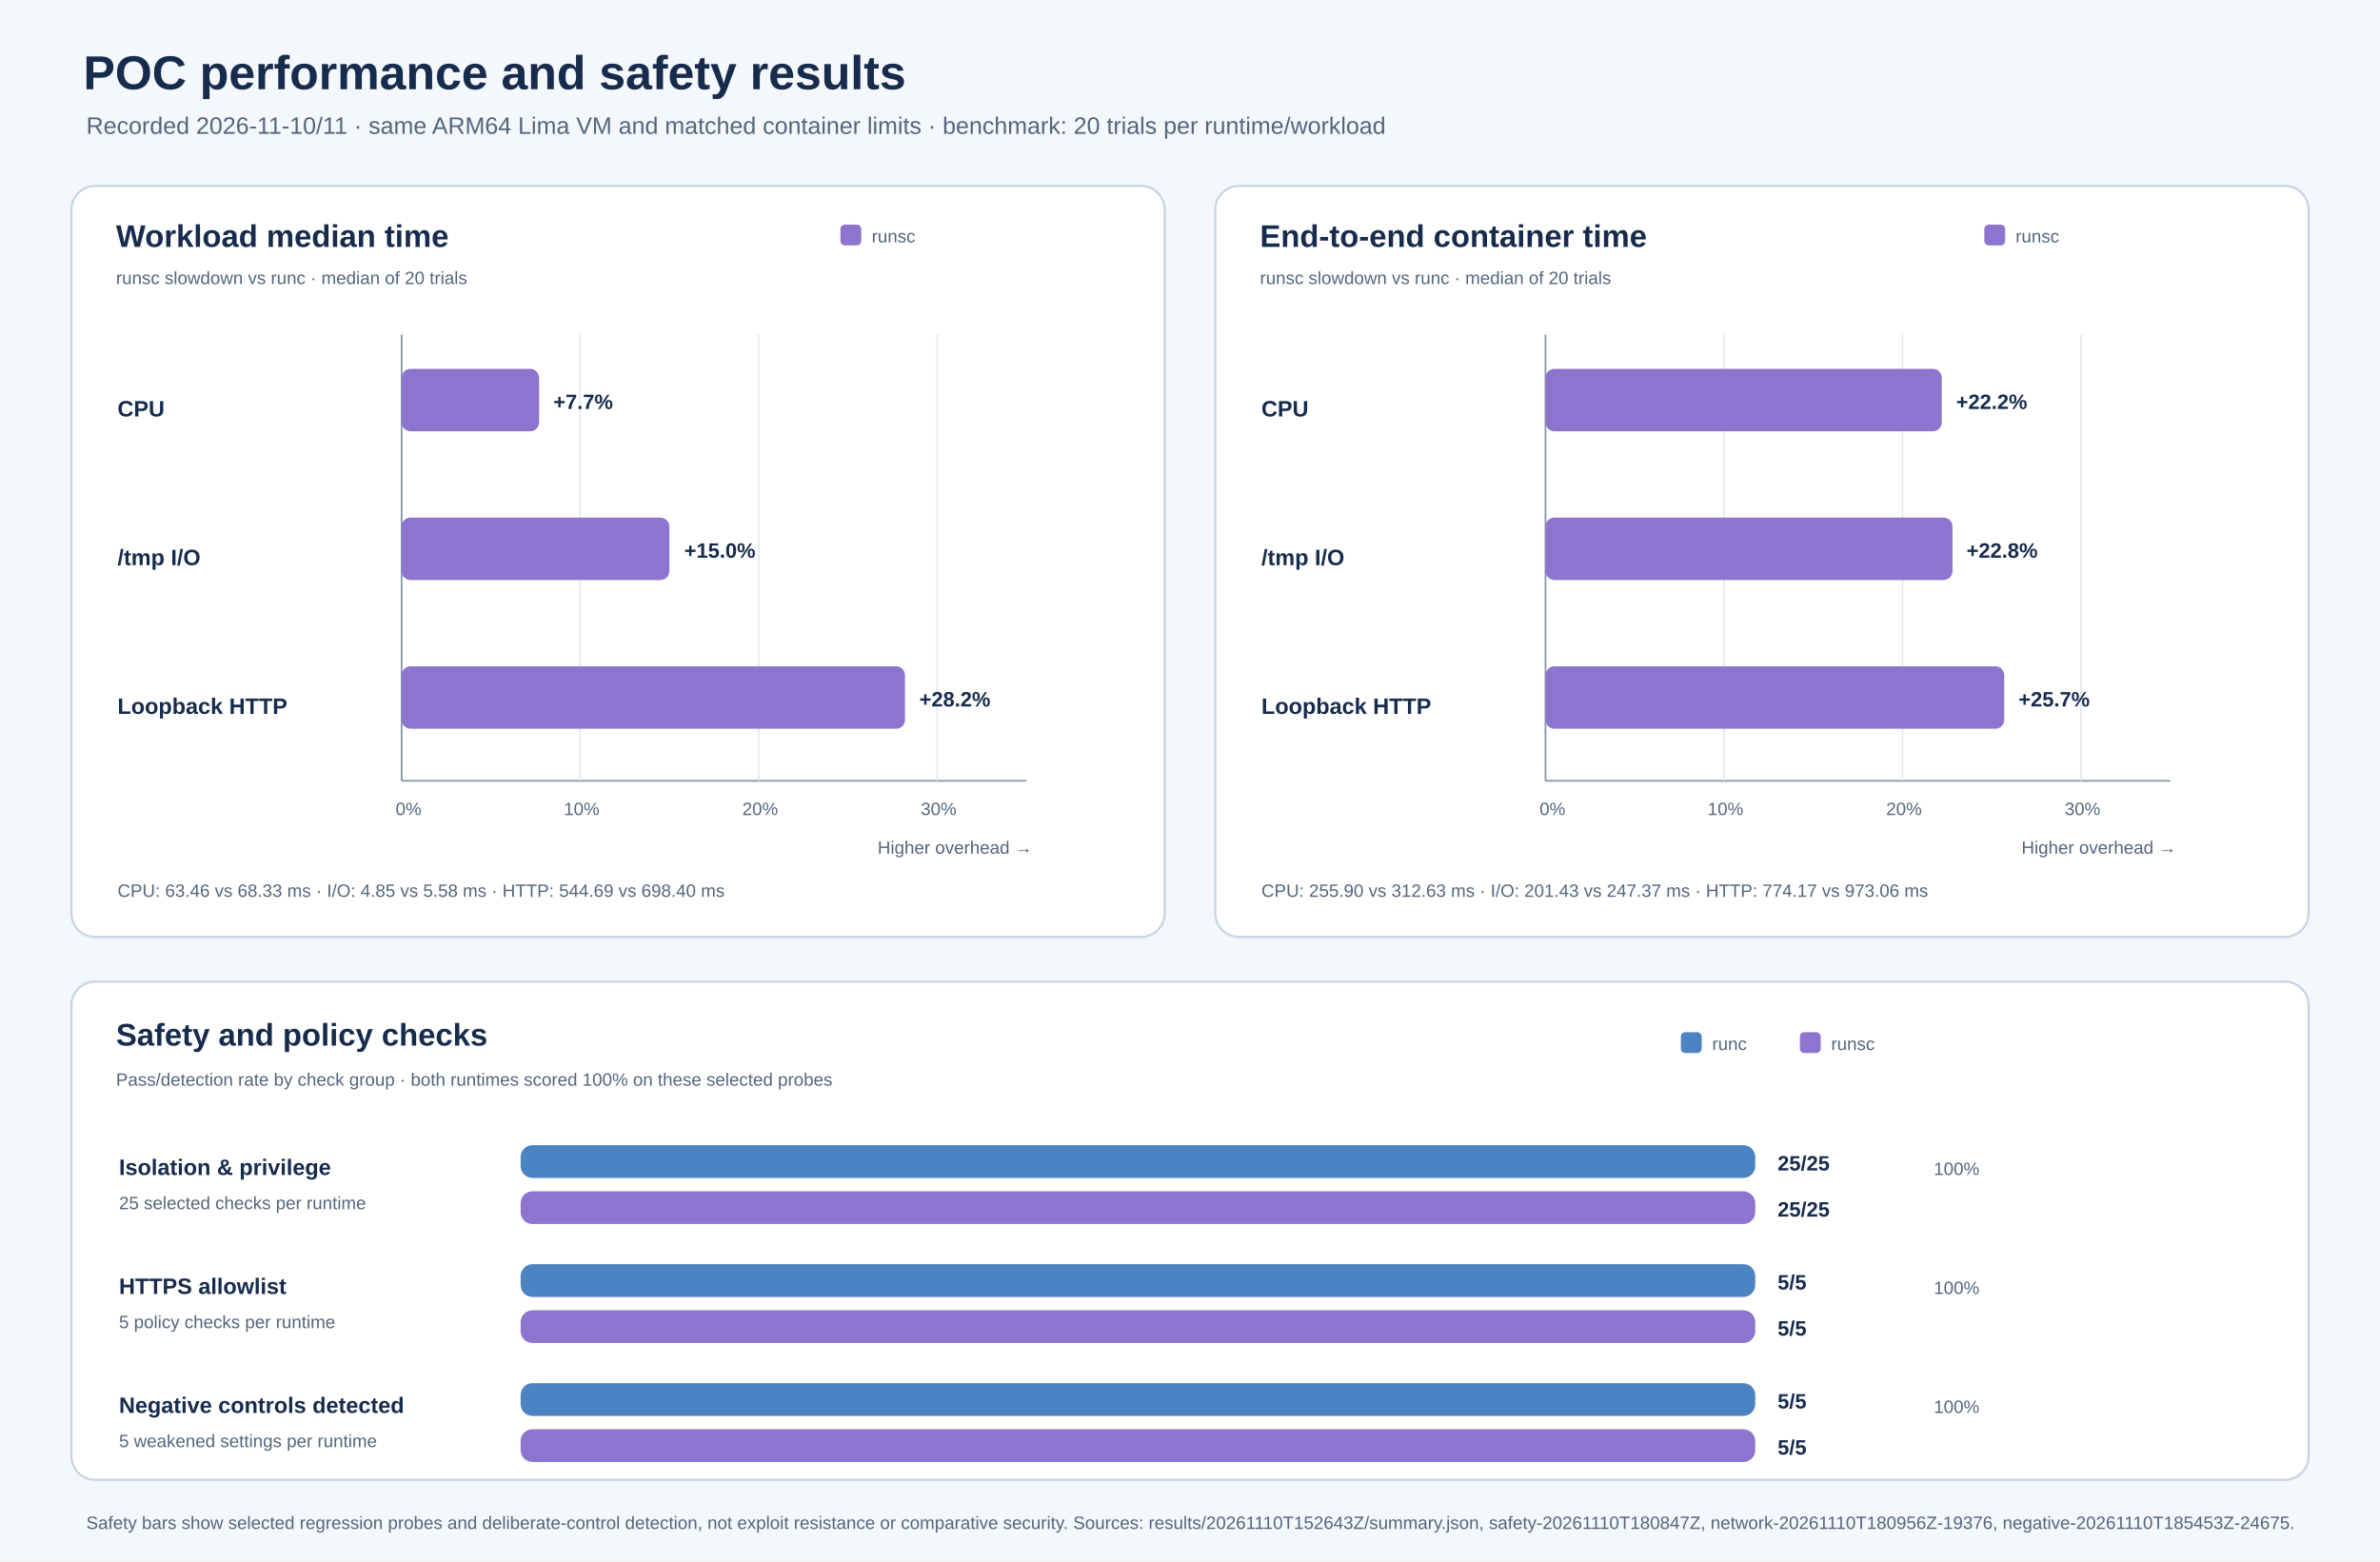
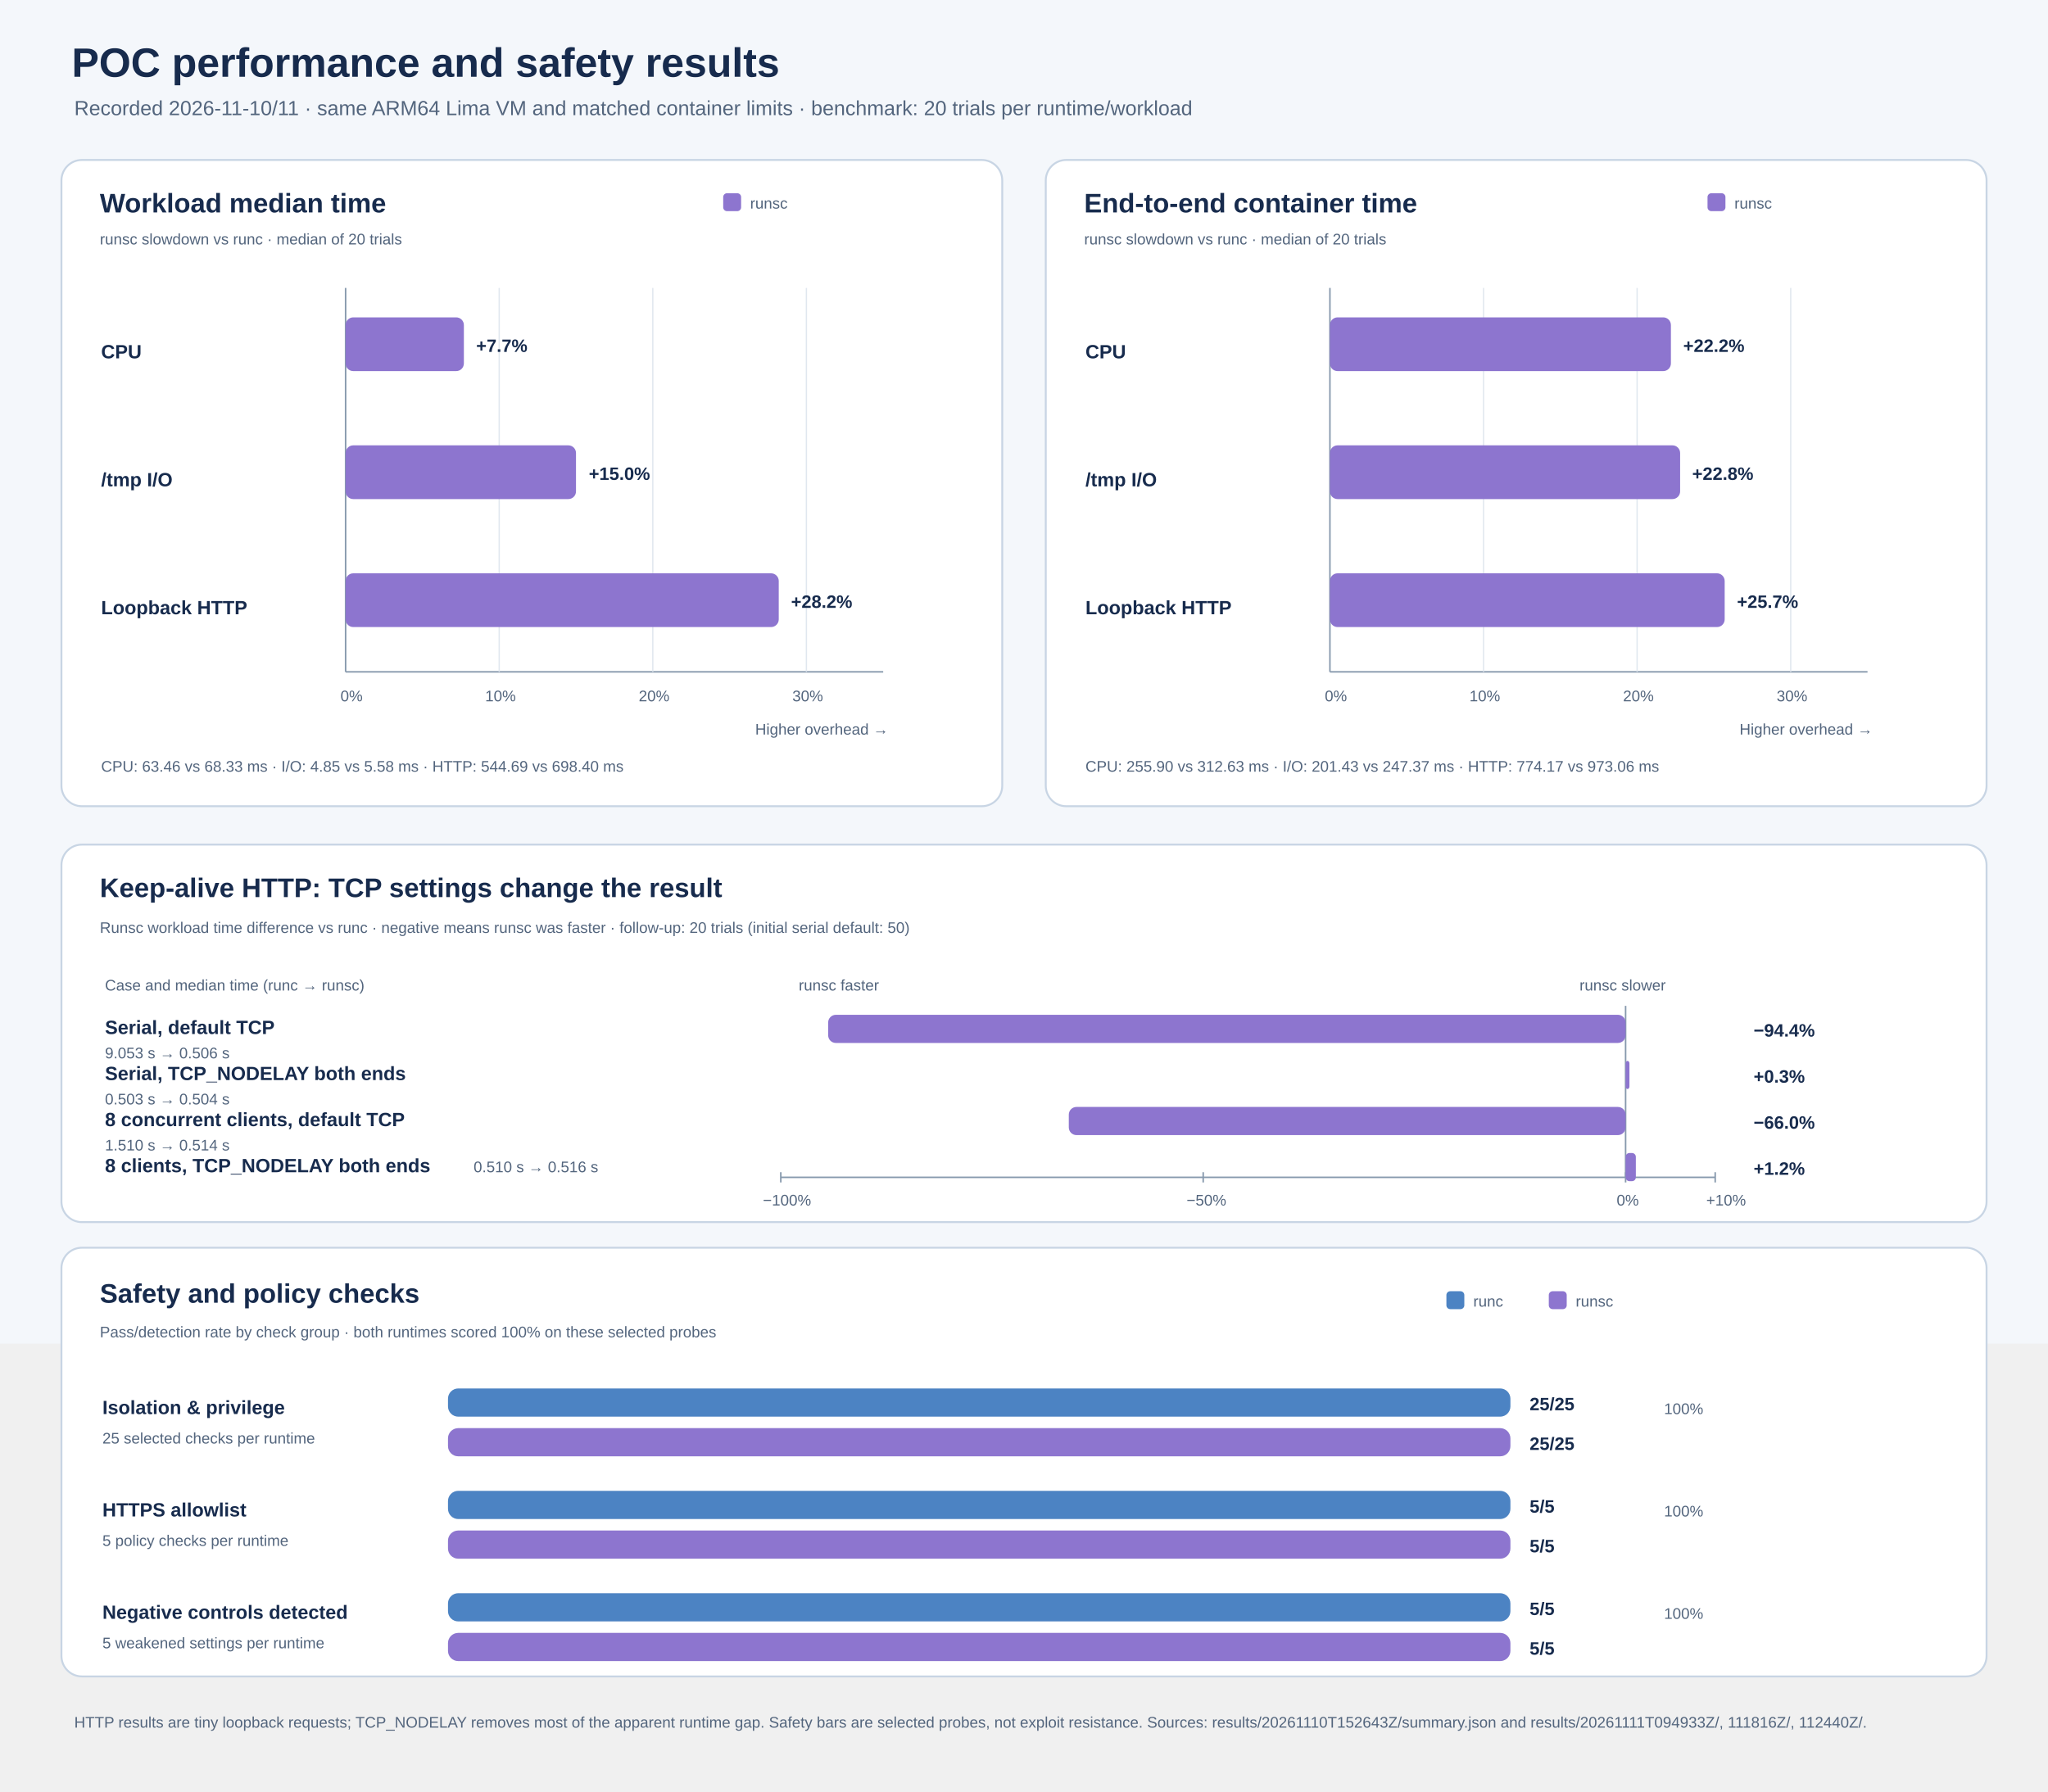
- <svg xmlns="http://www.w3.org/2000/svg" width="1600" height="1050" viewBox="0 0 1600 1050" role="img" aria-labelledby="title desc">
+ <svg xmlns="http://www.w3.org/2000/svg" width="1600" height="1400" viewBox="0 0 1600 1400" role="img" aria-labelledby="title desc">
  <defs>
    <style>
      text { font-family: -apple-system, BlinkMacSystemFont, "Segoe UI", Arial, sans-serif; fill: #172b4d; }
      .title { font-size: 32px; font-weight: 700; }
      .subtitle { font-size: 16px; fill: #53657d; }
      .section { font-size: 21px; font-weight: 700; }
      .label { font-size: 15px; font-weight: 650; }
      .body { font-size: 13px; fill: #40536c; }
      .small { font-size: 12px; fill: #53657d; }
      .panel { fill: #fff; stroke: #c8d5e4; stroke-width: 1.5; }
      .axis { stroke: #8799ad; stroke-width: 1.2; }
      .grid { stroke: #e0e7ef; stroke-width: 1; }
      .runc { fill: #4c83c3; }
      .runsc { fill: #8d75cf; }
      .pass { fill: #1c9b78; }
      .track { fill: #e8edf3; }
      .value { font-size: 14px; font-weight: 700; }
    </style>
  </defs>
  <rect width="1600" height="1050" fill="#f4f7fb" />
  <text x="56" y="60" class="title">POC performance and safety results</text>
  <text x="58" y="90" class="subtitle">Recorded 2026-11-10/11 · same ARM64 Lima VM and matched container limits · benchmark: 20 trials per runtime/workload</text>
  <rect x="48" y="125" width="735" height="505" rx="16" class="panel" />
  <text x="78" y="166" class="section">Workload median time</text>
  <text x="78" y="191" class="small">runsc slowdown vs runc · median of 20 trials</text>
  <rect x="565" y="151" width="14" height="14" rx="3" class="runsc" />
  <text x="586" y="163" class="small">runsc</text>
  <line x1="270" y1="225" x2="270" y2="525" class="axis" />
  <line x1="270" y1="525" x2="690" y2="525" class="axis" />
  <line x1="390" y1="225" x2="390" y2="525" class="grid" />
  <line x1="510" y1="225" x2="510" y2="525" class="grid" />
  <line x1="630" y1="225" x2="630" y2="525" class="grid" />
  <text x="266" y="548" class="small">0%</text>
  <text x="379" y="548" class="small">10%</text>
  <text x="499" y="548" class="small">20%</text>
  <text x="619" y="548" class="small">30%</text>
  <text x="590" y="574" class="small">Higher overhead →</text>
  <text x="79" y="280" class="label">CPU</text>
  <text x="79" y="380" class="label">/tmp I/O</text>
  <text x="79" y="480" class="label">Loopback HTTP</text>
  <rect x="270" y="248" width="92.4" height="42" rx="6" class="runsc" />
  <text x="372" y="275" class="value">+7.7%</text>
  <rect x="270" y="348" width="180" height="42" rx="6" class="runsc" />
  <text x="460" y="375" class="value">+15.0%</text>
  <rect x="270" y="448" width="338.4" height="42" rx="6" class="runsc" />
  <text x="618" y="475" class="value">+28.2%</text>
  <text x="79" y="603" class="small">CPU: 63.46 vs 68.33 ms · I/O: 4.85 vs 5.58 ms · HTTP: 544.69 vs 698.40 ms</text>
  <rect x="817" y="125" width="735" height="505" rx="16" class="panel" />
  <text x="847" y="166" class="section">End-to-end container time</text>
  <text x="847" y="191" class="small">runsc slowdown vs runc · median of 20 trials</text>
  <rect x="1334" y="151" width="14" height="14" rx="3" class="runsc" />
  <text x="1355" y="163" class="small">runsc</text>
  <line x1="1039" y1="225" x2="1039" y2="525" class="axis" />
  <line x1="1039" y1="525" x2="1459" y2="525" class="axis" />
  <line x1="1159" y1="225" x2="1159" y2="525" class="grid" />
  <line x1="1279" y1="225" x2="1279" y2="525" class="grid" />
  <line x1="1399" y1="225" x2="1399" y2="525" class="grid" />
  <text x="1035" y="548" class="small">0%</text>
  <text x="1148" y="548" class="small">10%</text>
  <text x="1268" y="548" class="small">20%</text>
  <text x="1388" y="548" class="small">30%</text>
  <text x="1359" y="574" class="small">Higher overhead →</text>
  <text x="848" y="280" class="label">CPU</text>
  <text x="848" y="380" class="label">/tmp I/O</text>
  <text x="848" y="480" class="label">Loopback HTTP</text>
  <rect x="1039" y="248" width="266.4" height="42" rx="6" class="runsc" />
  <text x="1315" y="275" class="value">+22.2%</text>
  <rect x="1039" y="348" width="273.6" height="42" rx="6" class="runsc" />
  <text x="1322" y="375" class="value">+22.8%</text>
  <rect x="1039" y="448" width="308.4" height="42" rx="6" class="runsc" />
  <text x="1357" y="475" class="value">+25.7%</text>
  <text x="848" y="603" class="small">CPU: 255.90 vs 312.63 ms · I/O: 201.43 vs 247.37 ms · HTTP: 774.17 vs 973.06 ms</text>
-   <rect x="48" y="660" width="1504" height="335" rx="16" class="panel" />
-   <text x="78" y="703" class="section">Safety and policy checks</text>
-   <text x="78" y="730" class="small">Pass/detection rate by check group · both runtimes scored 100% on these selected probes</text>
-   <rect x="1130" y="694" width="14" height="14" rx="3" class="runc" />
-   <text x="1151" y="706" class="small">runc</text>
-   <rect x="1210" y="694" width="14" height="14" rx="3" class="runsc" />
-   <text x="1231" y="706" class="small">runsc</text>
-   <text x="80" y="790" class="label">Isolation &amp; privilege</text>
-   <text x="80" y="813" class="small">25 selected checks per runtime</text>
-   <rect x="350" y="770" width="830" height="22" rx="8" class="track" />
-   <rect x="350" y="770" width="830" height="22" rx="8" class="runc" />
-   <text x="1195" y="787" class="value">25/25</text>
-   <rect x="350" y="801" width="830" height="22" rx="8" class="track" />
-   <rect x="350" y="801" width="830" height="22" rx="8" class="runsc" />
-   <text x="1195" y="818" class="value">25/25</text>
-   <text x="80" y="870" class="label">HTTPS allowlist</text>
-   <text x="80" y="893" class="small">5 policy checks per runtime</text>
-   <rect x="350" y="850" width="830" height="22" rx="8" class="track" />
-   <rect x="350" y="850" width="830" height="22" rx="8" class="runc" />
-   <text x="1195" y="867" class="value">5/5</text>
-   <rect x="350" y="881" width="830" height="22" rx="8" class="track" />
-   <rect x="350" y="881" width="830" height="22" rx="8" class="runsc" />
-   <text x="1195" y="898" class="value">5/5</text>
-   <text x="80" y="950" class="label">Negative controls detected</text>
-   <text x="80" y="973" class="small">5 weakened settings per runtime</text>
-   <rect x="350" y="930" width="830" height="22" rx="8" class="track" />
-   <rect x="350" y="930" width="830" height="22" rx="8" class="runc" />
-   <text x="1195" y="947" class="value">5/5</text>
-   <rect x="350" y="961" width="830" height="22" rx="8" class="track" />
-   <rect x="350" y="961" width="830" height="22" rx="8" class="runsc" />
-   <text x="1195" y="978" class="value">5/5</text>
-   <text x="1300" y="790" class="small">100%</text>
-   <text x="1300" y="870" class="small">100%</text>
-   <text x="1300" y="950" class="small">100%</text>
-   <text x="58" y="1028" class="small">Safety bars show selected regression probes and deliberate-control detection, not exploit resistance or comparative security. Sources: results/20261110T152643Z/summary.json, safety-20261110T180847Z, network-20261110T180956Z-19376, negative-20261110T185453Z-24675.</text>
+   <rect x="48" y="660" width="1504" height="295" rx="16" class="panel" />
+   <text x="78" y="701" class="section">Keep-alive HTTP: TCP settings change the result</text>
+   <text x="78" y="729" class="small">Runsc workload time difference vs runc · negative means runsc was faster · follow-up: 20 trials (initial serial default: 50)</text>
+   <text x="82" y="774" class="small">Case and median time (runc → runsc)</text>
+   <text x="624" y="774" class="small">runsc faster</text>
+   <text x="1234" y="774" class="small">runsc slower</text>
+   <line x1="1270" y1="786" x2="1270" y2="920" class="axis" />
+   <line x1="610" y1="920" x2="1340" y2="920" class="axis" />
+   <line x1="610" y1="916" x2="610" y2="924" class="axis" />
+   <line x1="940" y1="916" x2="940" y2="924" class="axis" />
+   <line x1="1270" y1="916" x2="1270" y2="924" class="axis" />
+   <line x1="1340" y1="916" x2="1340" y2="924" class="axis" />
+   <text x="596" y="942" class="small">−100%</text>
+   <text x="927" y="942" class="small">−50%</text>
+   <text x="1263" y="942" class="small">0%</text>
+   <text x="1333" y="942" class="small">+10%</text>
+   <text x="82" y="808" class="label">Serial, default TCP</text>
+   <text x="82" y="827" class="small">9.053 s → 0.506 s</text>
+   <rect x="647" y="793" width="623" height="22" rx="6" class="runsc" />
+   <text x="1370" y="810" class="value">−94.4%</text>
+   <text x="82" y="844" class="label">Serial, TCP_NODELAY both ends</text>
+   <text x="82" y="863" class="small">0.503 s → 0.504 s</text>
+   <rect x="1270" y="829" width="3" height="22" rx="2" class="runsc" />
+   <text x="1370" y="846" class="value">+0.3%</text>
+   <text x="82" y="880" class="label">8 concurrent clients, default TCP</text>
+   <text x="82" y="899" class="small">1.510 s → 0.514 s</text>
+   <rect x="835" y="865" width="435" height="22" rx="6" class="runsc" />
+   <text x="1370" y="882" class="value">−66.0%</text>
+   <text x="82" y="916" class="label">8 clients, TCP_NODELAY both ends</text>
+   <text x="370" y="916" class="small">0.510 s → 0.516 s</text>
+   <rect x="1270" y="901" width="8" height="22" rx="3" class="runsc" />
+   <text x="1370" y="918" class="value">+1.2%</text>
+   <rect x="48" y="975" width="1504" height="335" rx="16" class="panel" />
+   <text x="78" y="1018" class="section">Safety and policy checks</text>
+   <text x="78" y="1045" class="small">Pass/detection rate by check group · both runtimes scored 100% on these selected probes</text>
+   <rect x="1130" y="1009" width="14" height="14" rx="3" class="runc" />
+   <text x="1151" y="1021" class="small">runc</text>
+   <rect x="1210" y="1009" width="14" height="14" rx="3" class="runsc" />
+   <text x="1231" y="1021" class="small">runsc</text>
+   <text x="80" y="1105" class="label">Isolation &amp; privilege</text>
+   <text x="80" y="1128" class="small">25 selected checks per runtime</text>
+   <rect x="350" y="1085" width="830" height="22" rx="8" class="track" />
+   <rect x="350" y="1085" width="830" height="22" rx="8" class="runc" />
+   <text x="1195" y="1102" class="value">25/25</text>
+   <rect x="350" y="1116" width="830" height="22" rx="8" class="track" />
+   <rect x="350" y="1116" width="830" height="22" rx="8" class="runsc" />
+   <text x="1195" y="1133" class="value">25/25</text>
+   <text x="80" y="1185" class="label">HTTPS allowlist</text>
+   <text x="80" y="1208" class="small">5 policy checks per runtime</text>
+   <rect x="350" y="1165" width="830" height="22" rx="8" class="track" />
+   <rect x="350" y="1165" width="830" height="22" rx="8" class="runc" />
+   <text x="1195" y="1182" class="value">5/5</text>
+   <rect x="350" y="1196" width="830" height="22" rx="8" class="track" />
+   <rect x="350" y="1196" width="830" height="22" rx="8" class="runsc" />
+   <text x="1195" y="1213" class="value">5/5</text>
+   <text x="80" y="1265" class="label">Negative controls detected</text>
+   <text x="80" y="1288" class="small">5 weakened settings per runtime</text>
+   <rect x="350" y="1245" width="830" height="22" rx="8" class="track" />
+   <rect x="350" y="1245" width="830" height="22" rx="8" class="runc" />
+   <text x="1195" y="1262" class="value">5/5</text>
+   <rect x="350" y="1276" width="830" height="22" rx="8" class="track" />
+   <rect x="350" y="1276" width="830" height="22" rx="8" class="runsc" />
+   <text x="1195" y="1293" class="value">5/5</text>
+   <text x="1300" y="1105" class="small">100%</text>
+   <text x="1300" y="1185" class="small">100%</text>
+   <text x="1300" y="1265" class="small">100%</text>
+   <text x="58" y="1350" class="small">HTTP results are tiny loopback requests; TCP_NODELAY removes most of the apparent runtime gap. Safety bars are selected probes, not exploit resistance. Sources: results/20261110T152643Z/summary.json and results/20261111T094933Z/, 111816Z/, 112440Z/.</text>
</svg>
